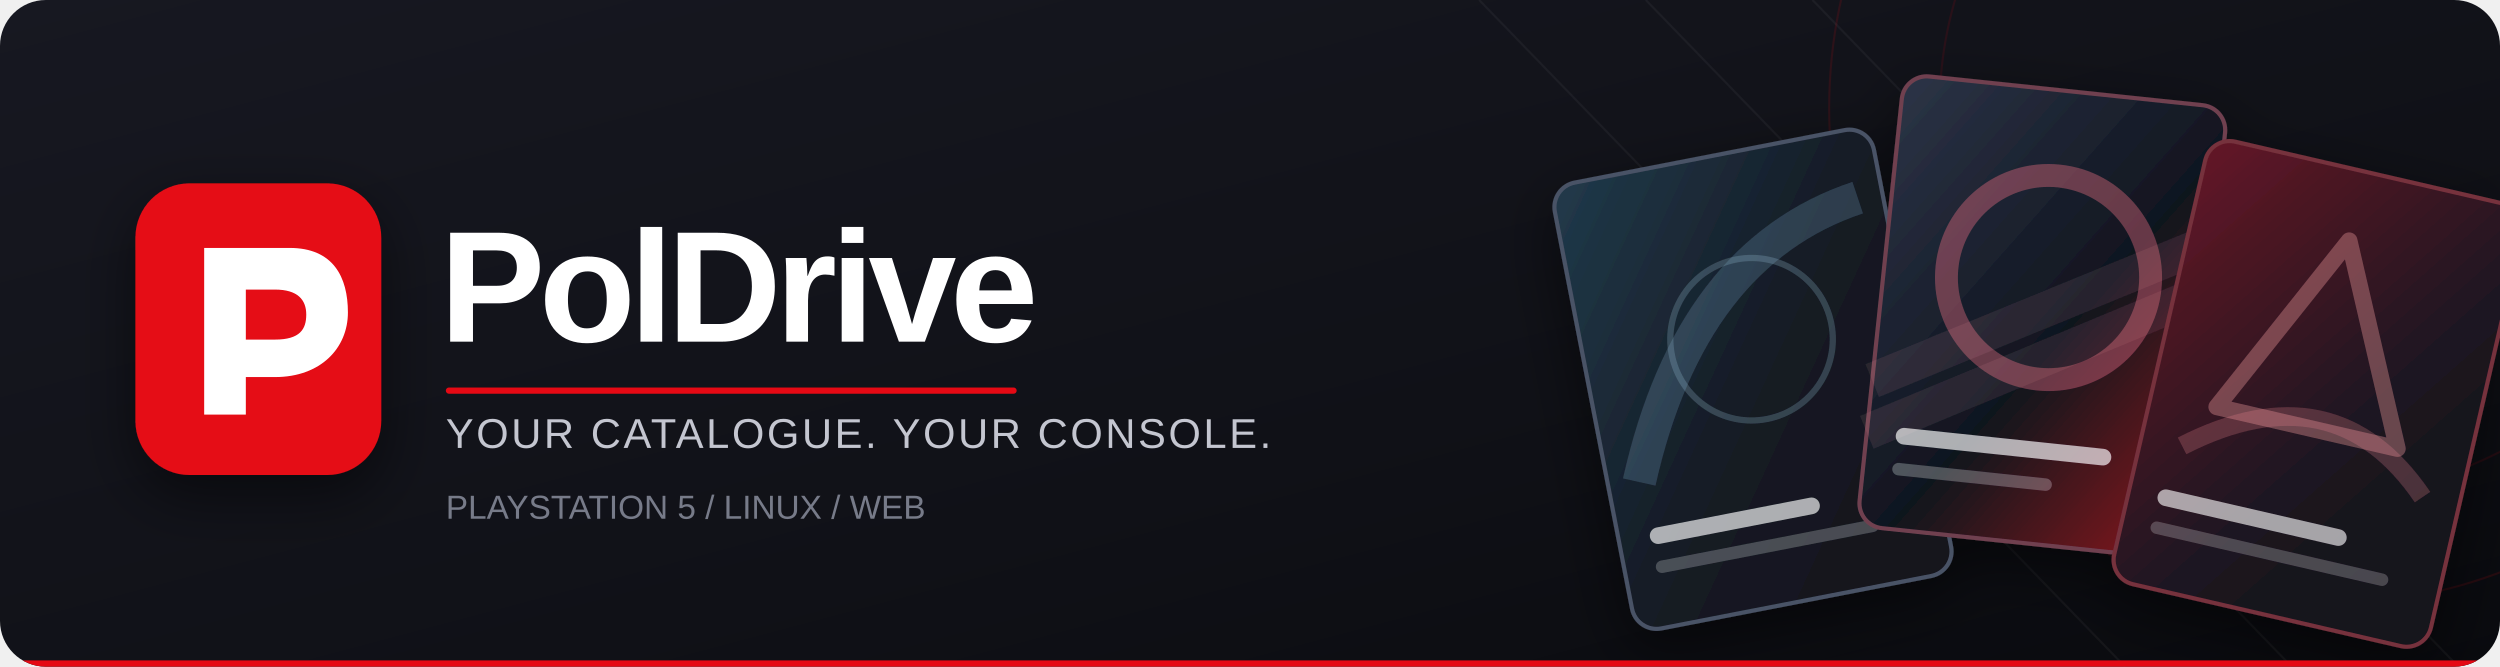
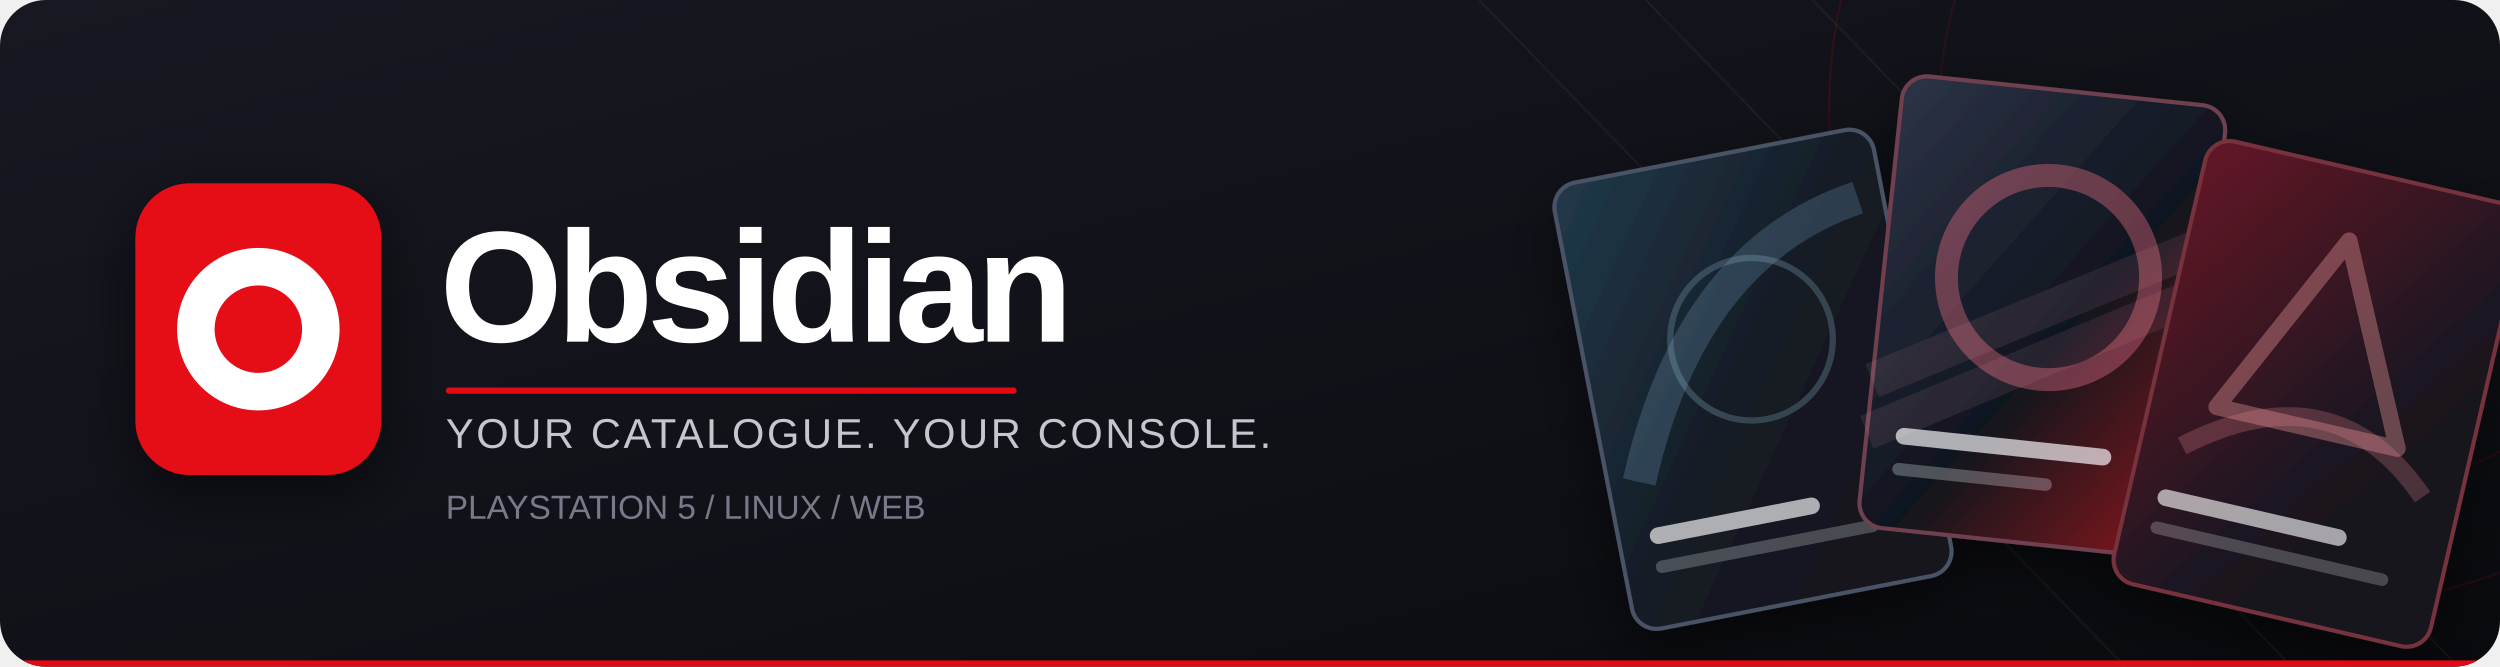
<svg xmlns="http://www.w3.org/2000/svg" width="1200" height="320" viewBox="0 0 1200 320" role="img" aria-labelledby="title desc">
  <defs>
    <linearGradient id="bg" x1="0" y1="0" x2="1" y2="1">
      <stop stop-color="#171821" />
      <stop offset="0.6" stop-color="#101117" />
      <stop offset="1" stop-color="#090a0e" />
    </linearGradient>
    <radialGradient id="glow" cx="0" cy="0" r="1" gradientTransform="translate(1015 164) rotate(180) scale(440 300)">
      <stop stop-color="#e50914" stop-opacity=".26" />
      <stop offset="1" stop-color="#e50914" stop-opacity="0" />
    </radialGradient>
    <linearGradient id="cardA" x1="0" y1="0" x2="1" y2="1">
      <stop stop-color="#2c3447" />
      <stop offset=".55" stop-color="#10151f" />
      <stop offset="1" stop-color="#8c111f" />
    </linearGradient>
    <linearGradient id="cardB" x1="0" y1="0" x2="1" y2="1">
      <stop stop-color="#641826" />
      <stop offset=".6" stop-color="#1c1420" />
      <stop offset="1" stop-color="#11131a" />
    </linearGradient>
    <linearGradient id="cardC" x1="0" y1="0" x2="1" y2="1">
      <stop stop-color="#213a4b" />
      <stop offset=".5" stop-color="#151b25" />
      <stop offset="1" stop-color="#12131a" />
    </linearGradient>
    <filter id="shadow" x="-30%" y="-30%" width="160%" height="160%">
      <feDropShadow dx="0" dy="10" stdDeviation="14" flood-color="#000" flood-opacity=".5" />
    </filter>
    <clipPath id="clip">
      <rect width="1200" height="320" rx="22" />
    </clipPath>
  </defs>
  <g clip-path="url(#clip)">
    <rect width="1200" height="320" fill="url(#bg)" />
    <rect width="1200" height="320" fill="url(#glow)" />
    <path d="M710 0 L1020 320 M790 0 L1100 320 M870 0 L1180 320" stroke="#fff" stroke-opacity=".045" stroke-width="1" />
    <circle cx="1116" cy="52" r="238" fill="none" stroke="#e50914" stroke-opacity=".13" stroke-width="1" />
    <circle cx="1116" cy="52" r="185" fill="none" stroke="#e50914" stroke-opacity=".11" stroke-width="1" />
    <g filter="url(#shadow)">
      <rect x="65" y="88" width="118" height="140" rx="26" fill="#e50914" />
-       <path d="M98 119 H139 C160 119 167 133 167 150 C167 167 154 181 132 181 H118 V199 H98 Z M118 139 V163 H132 C144 163 147 158 147 151 C147 144 143 139 132 139 Z" fill="white" />
+       <circle cx="124" cy="158" r="39" fill="white" />
+       <circle cx="124" cy="158" r="21" fill="#e50914" />
    </g>
-     <text x="211" y="164" fill="#fff" font-family="Arial, Helvetica, sans-serif" font-size="76" font-weight="800" letter-spacing="-3">PolDrive</text>
+     <text x="211" y="164" fill="#fff" font-family="Arial, Helvetica, sans-serif" font-size="76" font-weight="800" letter-spacing="-3">Obsidian</text>
    <rect x="214" y="186" width="274" height="3" rx="1.5" fill="#e50914" />
    <text x="214" y="215" fill="#c4c6d0" font-family="Arial, Helvetica, sans-serif" font-size="20" letter-spacing="1.25">YOUR CATALOGUE. YOUR CONSOLE.</text>
    <text x="214" y="249" fill="#777b89" font-family="Arial, Helvetica, sans-serif" font-size="16">PLAYSTATION 5  /  LINUX  /  WEB</text>
    <g filter="url(#shadow)">
      <g transform="translate(764 73) rotate(-11 78 112)">
        <rect width="156" height="218" rx="12" fill="url(#cardC)" stroke="#4a5266" stroke-width="2" />
        <path d="M15 147 Q60 44 144 33" stroke="#75a5c4" stroke-opacity=".25" stroke-width="16" fill="none" />
        <circle cx="81" cy="90" r="39" stroke="#a0c8df" stroke-opacity=".24" stroke-width="3" fill="none" />
        <rect x="15" y="170" width="83" height="8" rx="4" fill="#fff" opacity=".65" />
        <rect x="15" y="186" width="109" height="6" rx="3" fill="#fff" opacity=".23" />
      </g>
      <g transform="translate(902 43) rotate(6 78 112)">
        <rect width="156" height="218" rx="12" fill="url(#cardA)" stroke="#6f4150" stroke-width="2" />
        <circle cx="79" cy="90" r="49" fill="none" stroke="#ed7084" stroke-opacity=".39" stroke-width="11" />
        <path d="M0 148 L156 64 M0 173 L156 88" stroke="#f3a7b2" stroke-opacity=".1" stroke-width="17" />
        <rect x="14" y="169" width="104" height="8" rx="4" fill="#fff" opacity=".66" />
        <rect x="14" y="186" width="77" height="6" rx="3" fill="#fff" opacity=".26" />
      </g>
      <g transform="translate(1034 80) rotate(13 78 112)">
        <rect width="156" height="218" rx="12" fill="url(#cardB)" stroke="#76303c" stroke-width="2" />
        <path d="M32 126 L76 34 L121 126 Z" fill="none" stroke="#ef9a9e" stroke-opacity=".37" stroke-width="8" stroke-linejoin="round" />
        <path d="M20 148 Q83 95 138 146" fill="none" stroke="#f18b92" stroke-opacity=".24" stroke-width="9" />
        <rect x="14" y="170" width="93" height="8" rx="4" fill="#fff" opacity=".61" />
        <rect x="14" y="186" width="117" height="6" rx="3" fill="#fff" opacity=".22" />
      </g>
    </g>
    <rect x="0" y="317" width="1200" height="3" fill="#e50914" />
  </g>
</svg>
